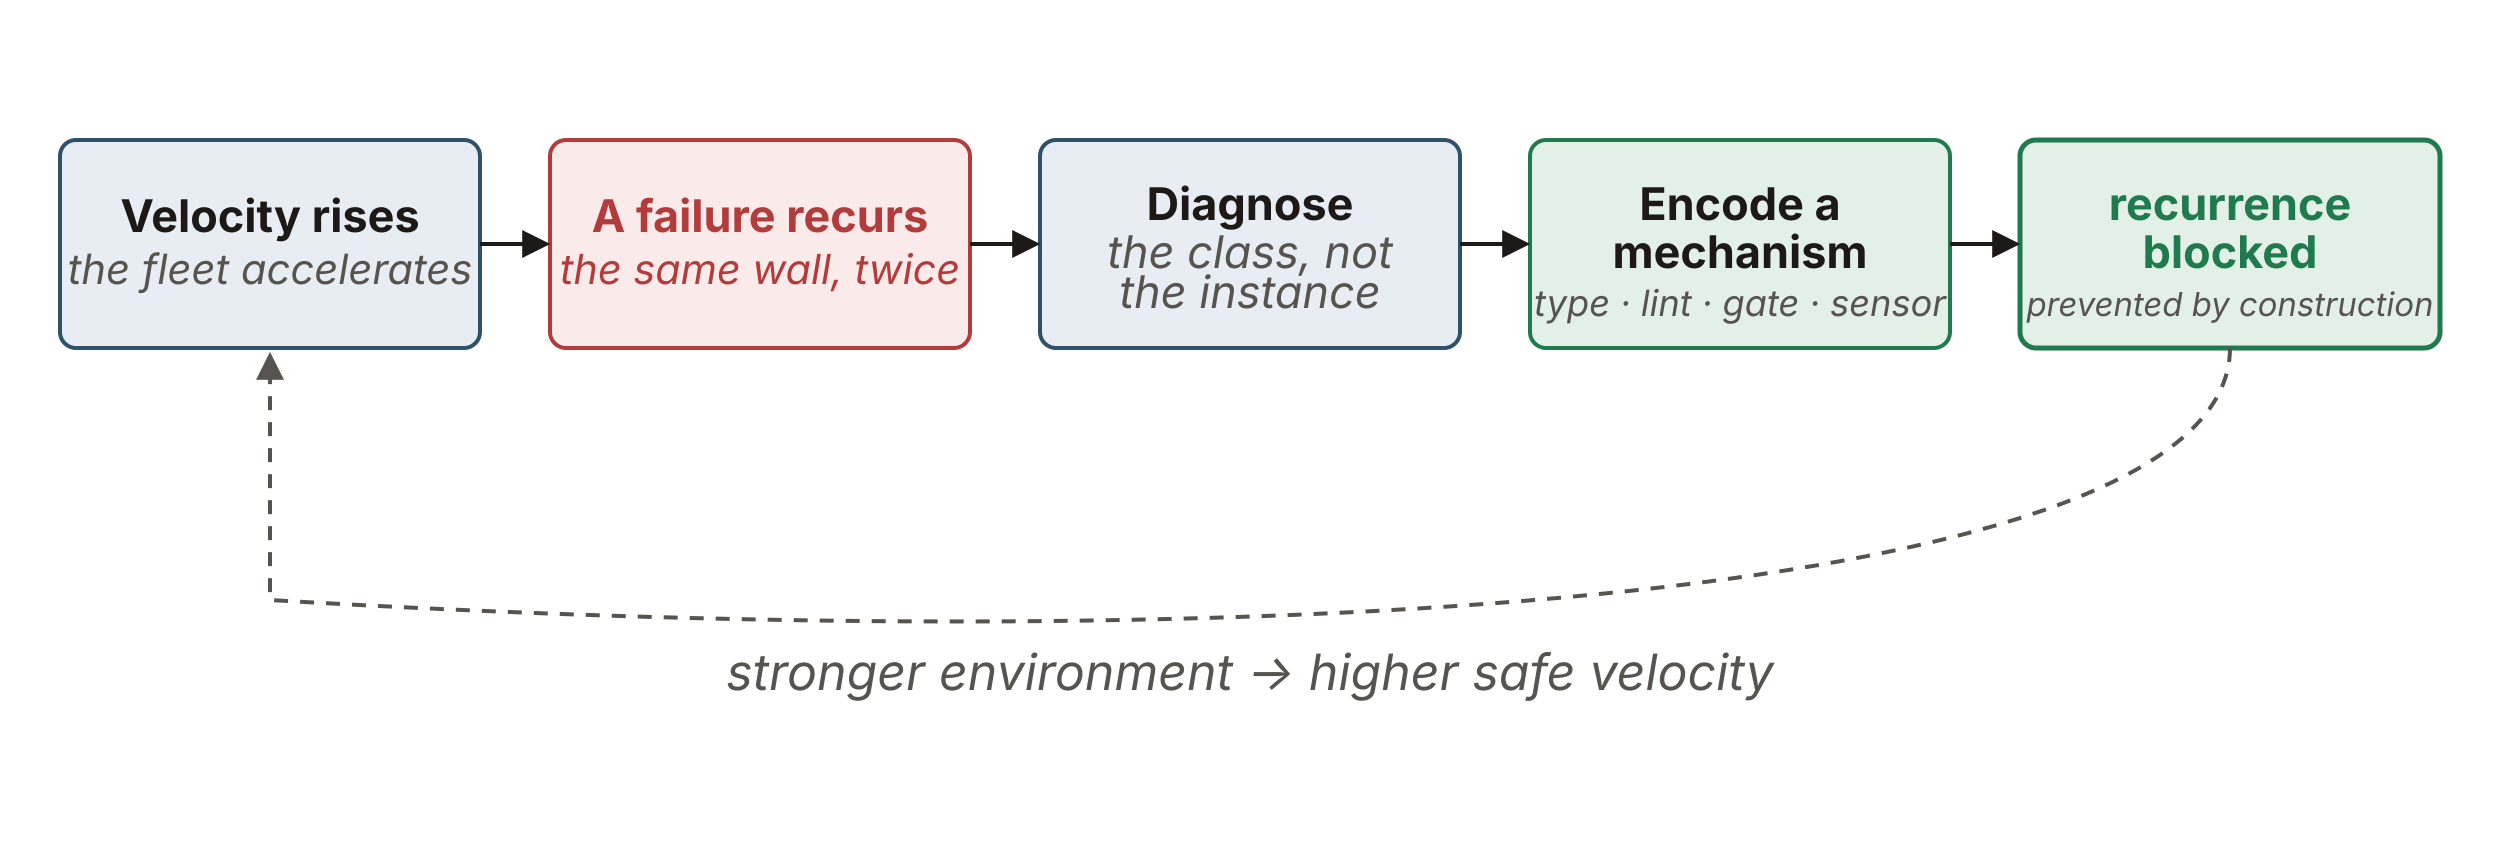
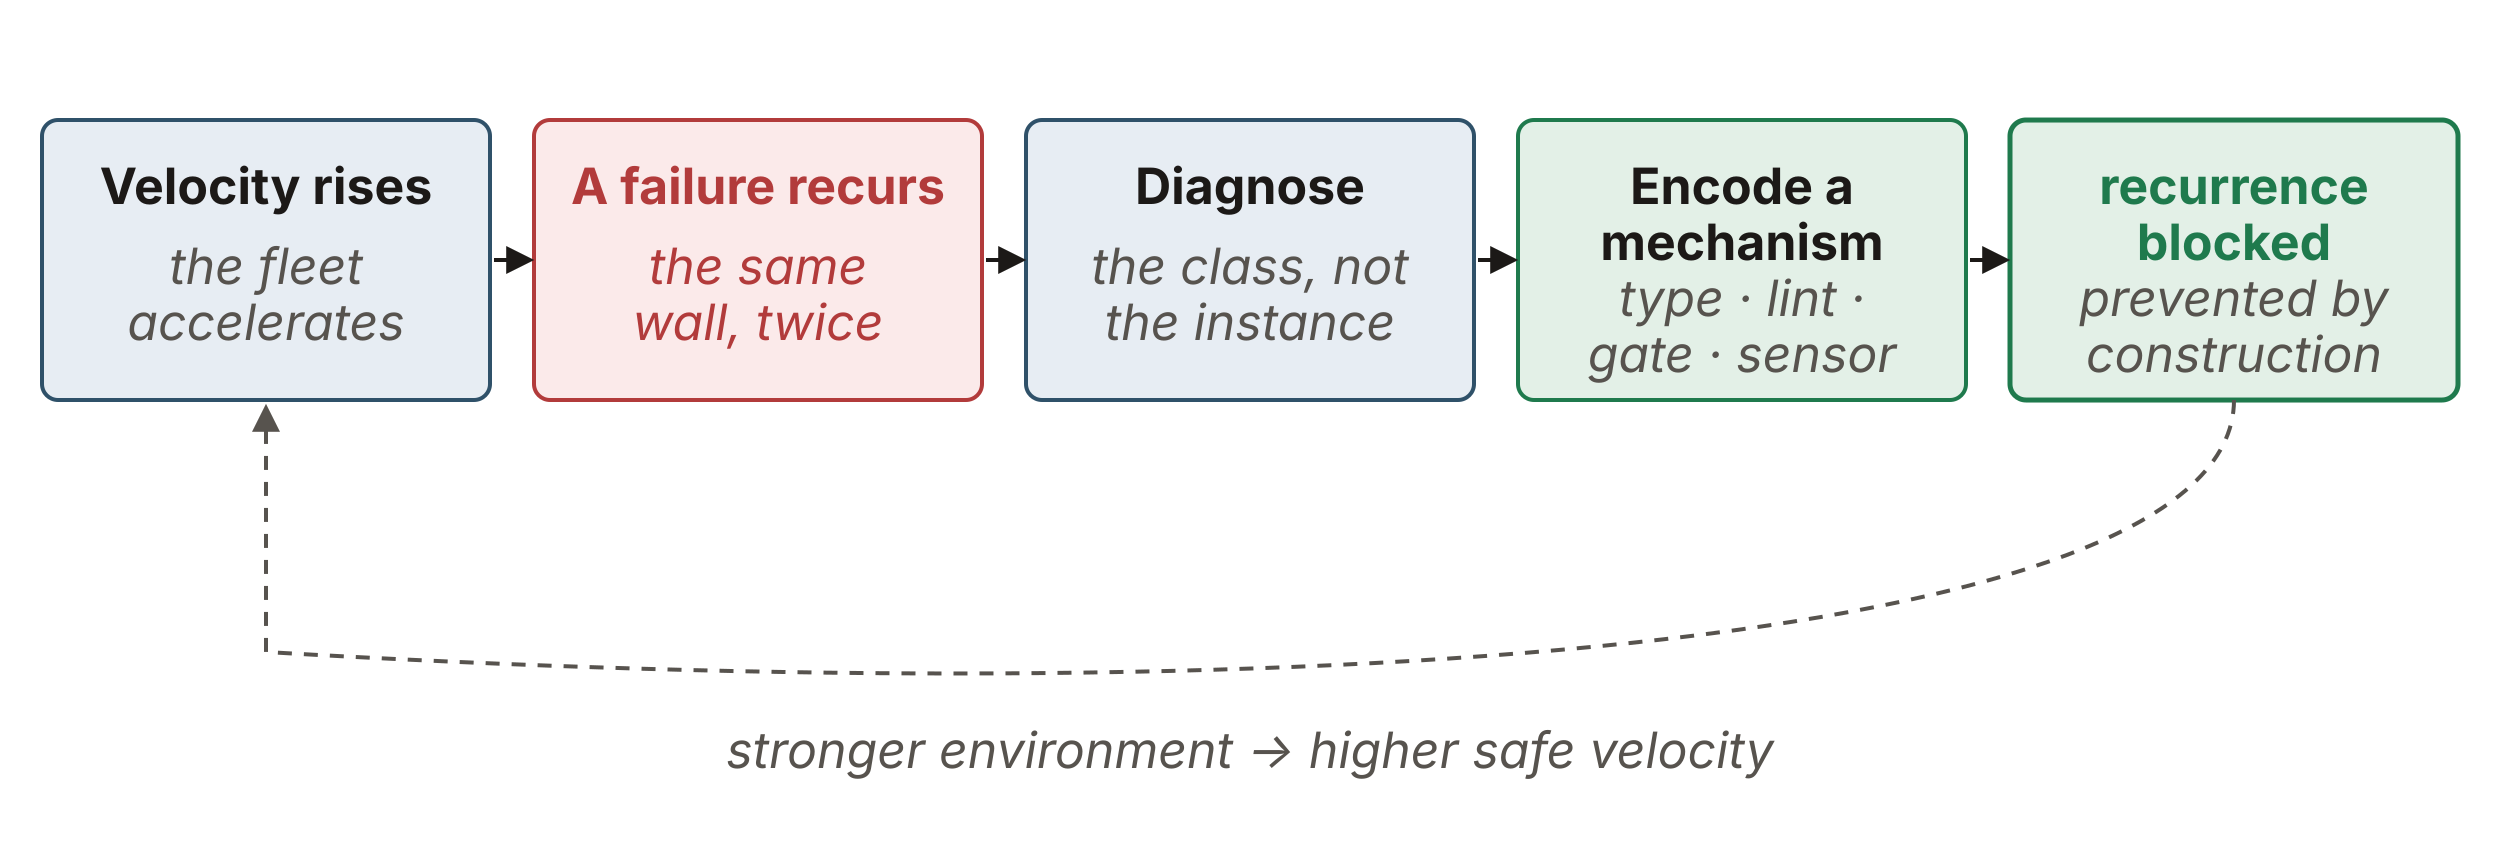
<svg xmlns="http://www.w3.org/2000/svg" viewBox="0 0 1250 430" width="1250" height="430" role="group" aria-labelledby="gcTitle gcDesc" font-family="'Source Sans 3', -apple-system, 'Segoe UI', sans-serif">
  <defs>
    <marker id="gc-ah" viewBox="0 0 10 10" refX="8.5" refY="5" markerWidth="7" markerHeight="7" orient="auto-start-reverse">
      <path d="M0,0 L10,5 L0,10 z" fill="#1c1917" />
    </marker>
    <marker id="gc-ah-mut" viewBox="0 0 10 10" refX="8.5" refY="5" markerWidth="7" markerHeight="7" orient="auto-start-reverse">
      <path d="M0,0 L10,5 L0,10 z" fill="#57534e" />
    </marker>
  </defs>
-   <rect id="velocity-rises" x="30" y="70" width="210" height="104" rx="8" fill="#e7edf3" stroke="#2f5169" stroke-width="2" />
-   <text x="135" y="116" text-anchor="middle" font-size="22.5" font-weight="700" fill="#1c1917">Velocity rises</text>
-   <text x="135" y="142" text-anchor="middle" font-size="20.86" font-style="italic" fill="#57534e">the fleet accelerates</text>
-   <rect id="failure-recurs" x="275" y="70" width="210" height="104" rx="8" fill="#fbeaea" stroke="#b23b3b" stroke-width="2" />
-   <text x="380" y="116" text-anchor="middle" font-size="22.5" font-weight="700" fill="#b23b3b">A failure recurs</text>
-   <text x="380" y="142" text-anchor="middle" font-size="20.7" font-style="italic" fill="#b23b3b">the same wall, twice</text>
-   <rect id="diagnose" x="520" y="70" width="210" height="104" rx="8" fill="#e7edf3" stroke="#2f5169" stroke-width="2" />
-   <text x="625" y="110" text-anchor="middle" font-size="22.5" font-weight="700" fill="#1c1917">Diagnose</text>
-   <text x="625" y="134" text-anchor="middle" font-size="22.5" font-style="italic" fill="#57534e">the class, not</text>
-   <text x="625" y="154" text-anchor="middle" font-size="22.5" font-style="italic" fill="#57534e">the instance</text>
-   <rect id="encode-mechanism" x="765" y="70" width="210" height="104" rx="8" fill="#e3f0e7" stroke="#1f7a4d" stroke-width="2" />
-   <text x="870" y="110" text-anchor="middle" font-size="22.5" font-weight="700" fill="#1c1917">Encode a</text>
-   <text x="870" y="134" text-anchor="middle" font-size="22.5" font-weight="700" fill="#1c1917">mechanism</text>
-   <text x="870" y="158" text-anchor="middle" font-size="18.11" font-style="italic" fill="#57534e">type · lint · gate · sensor</text>
-   <rect id="class-cant-recur" x="1010" y="70" width="210" height="104" rx="8" fill="#e3f0e7" stroke="#1f7a4d" stroke-width="2.5" />
-   <text x="1115" y="110" text-anchor="middle" font-size="22.5" font-weight="700" fill="#1f7a4d">recurrence</text>
-   <text x="1115" y="134" text-anchor="middle" font-size="22.5" font-weight="700" fill="#1f7a4d">blocked</text>
-   <text x="1115" y="158" text-anchor="middle" font-size="16.43" font-style="italic" fill="#57534e">prevented by construction</text>
+   <rect id="velocity-rises" x="21" y="60" width="224" height="140" rx="8" fill="#e7edf3" stroke="#2f5169" stroke-width="2" />
+   <text x="133" y="102" text-anchor="middle" font-size="25" font-weight="700" fill="#1c1917">Velocity rises</text>
+   <text x="133" y="142" text-anchor="middle" font-size="25" font-style="italic" fill="#57534e">the fleet</text>
+   <text x="133" y="170" text-anchor="middle" font-size="25" font-style="italic" fill="#57534e">accelerates</text>
+   <rect id="failure-recurs" x="267" y="60" width="224" height="140" rx="8" fill="#fbeaea" stroke="#b23b3b" stroke-width="2" />
+   <text x="379" y="102" text-anchor="middle" font-size="25" font-weight="700" fill="#b23b3b">A failure recurs</text>
+   <text x="379" y="142" text-anchor="middle" font-size="25" font-style="italic" fill="#b23b3b">the same</text>
+   <text x="379" y="170" text-anchor="middle" font-size="25" font-style="italic" fill="#b23b3b">wall, twice</text>
+   <rect id="diagnose" x="513" y="60" width="224" height="140" rx="8" fill="#e7edf3" stroke="#2f5169" stroke-width="2" />
+   <text x="625" y="102" text-anchor="middle" font-size="25" font-weight="700" fill="#1c1917">Diagnose</text>
+   <text x="625" y="142" text-anchor="middle" font-size="25" font-style="italic" fill="#57534e">the class, not</text>
+   <text x="625" y="170" text-anchor="middle" font-size="25" font-style="italic" fill="#57534e">the instance</text>
+   <rect id="encode-mechanism" x="759" y="60" width="224" height="140" rx="8" fill="#e3f0e7" stroke="#1f7a4d" stroke-width="2" />
+   <text x="871" y="102" text-anchor="middle" font-size="25" font-weight="700" fill="#1c1917">Encode a</text>
+   <text x="871" y="130" text-anchor="middle" font-size="25" font-weight="700" fill="#1c1917">mechanism</text>
+   <text x="871" y="158" text-anchor="middle" font-size="25" font-style="italic" fill="#57534e">type · lint ·</text>
+   <text x="871" y="186" text-anchor="middle" font-size="25" font-style="italic" fill="#57534e">gate · sensor</text>
+   <rect id="class-cant-recur" x="1005" y="60" width="224" height="140" rx="8" fill="#e3f0e7" stroke="#1f7a4d" stroke-width="2.5" />
+   <text x="1117" y="102" text-anchor="middle" font-size="25" font-weight="700" fill="#1f7a4d">recurrence</text>
+   <text x="1117" y="130" text-anchor="middle" font-size="25" font-weight="700" fill="#1f7a4d">blocked</text>
+   <text x="1117" y="158" text-anchor="middle" font-size="25" font-style="italic" fill="#57534e">prevented by</text>
+   <text x="1117" y="186" text-anchor="middle" font-size="25" font-style="italic" fill="#57534e">construction</text>
  <g stroke="#1c1917" stroke-width="2" fill="none">
-     <path d="M240,122 L273,122" marker-end="url(#gc-ah)" />
-     <path d="M485,122 L518,122" marker-end="url(#gc-ah)" />
-     <path d="M730,122 L763,122" marker-end="url(#gc-ah)" />
-     <path d="M975,122 L1008,122" marker-end="url(#gc-ah)" />
+     <path d="M247,130 L265,130" marker-end="url(#gc-ah)" />
+     <path d="M493,130 L511,130" marker-end="url(#gc-ah)" />
+     <path d="M739,130 L757,130" marker-end="url(#gc-ah)" />
+     <path d="M985,130 L1003,130" marker-end="url(#gc-ah)" />
  </g>
-   <path d="M1115,174 C1115,300 640,330 135,300 L135,178" fill="none" stroke="#57534e" stroke-width="2" stroke-dasharray="7 6" marker-end="url(#gc-ah-mut)" />
-   <text x="625" y="345" text-anchor="middle" font-size="25" font-style="italic" fill="#57534e">stronger environment → higher safe velocity</text>
+   <path d="M1117,200 C1117,326 640,356 133,326 L133,204" fill="none" stroke="#57534e" stroke-width="2" stroke-dasharray="7 6" marker-end="url(#gc-ah-mut)" />
+   <text x="625" y="384" text-anchor="middle" font-size="25" font-style="italic" fill="#57534e">stronger environment → higher safe velocity</text>
</svg>
